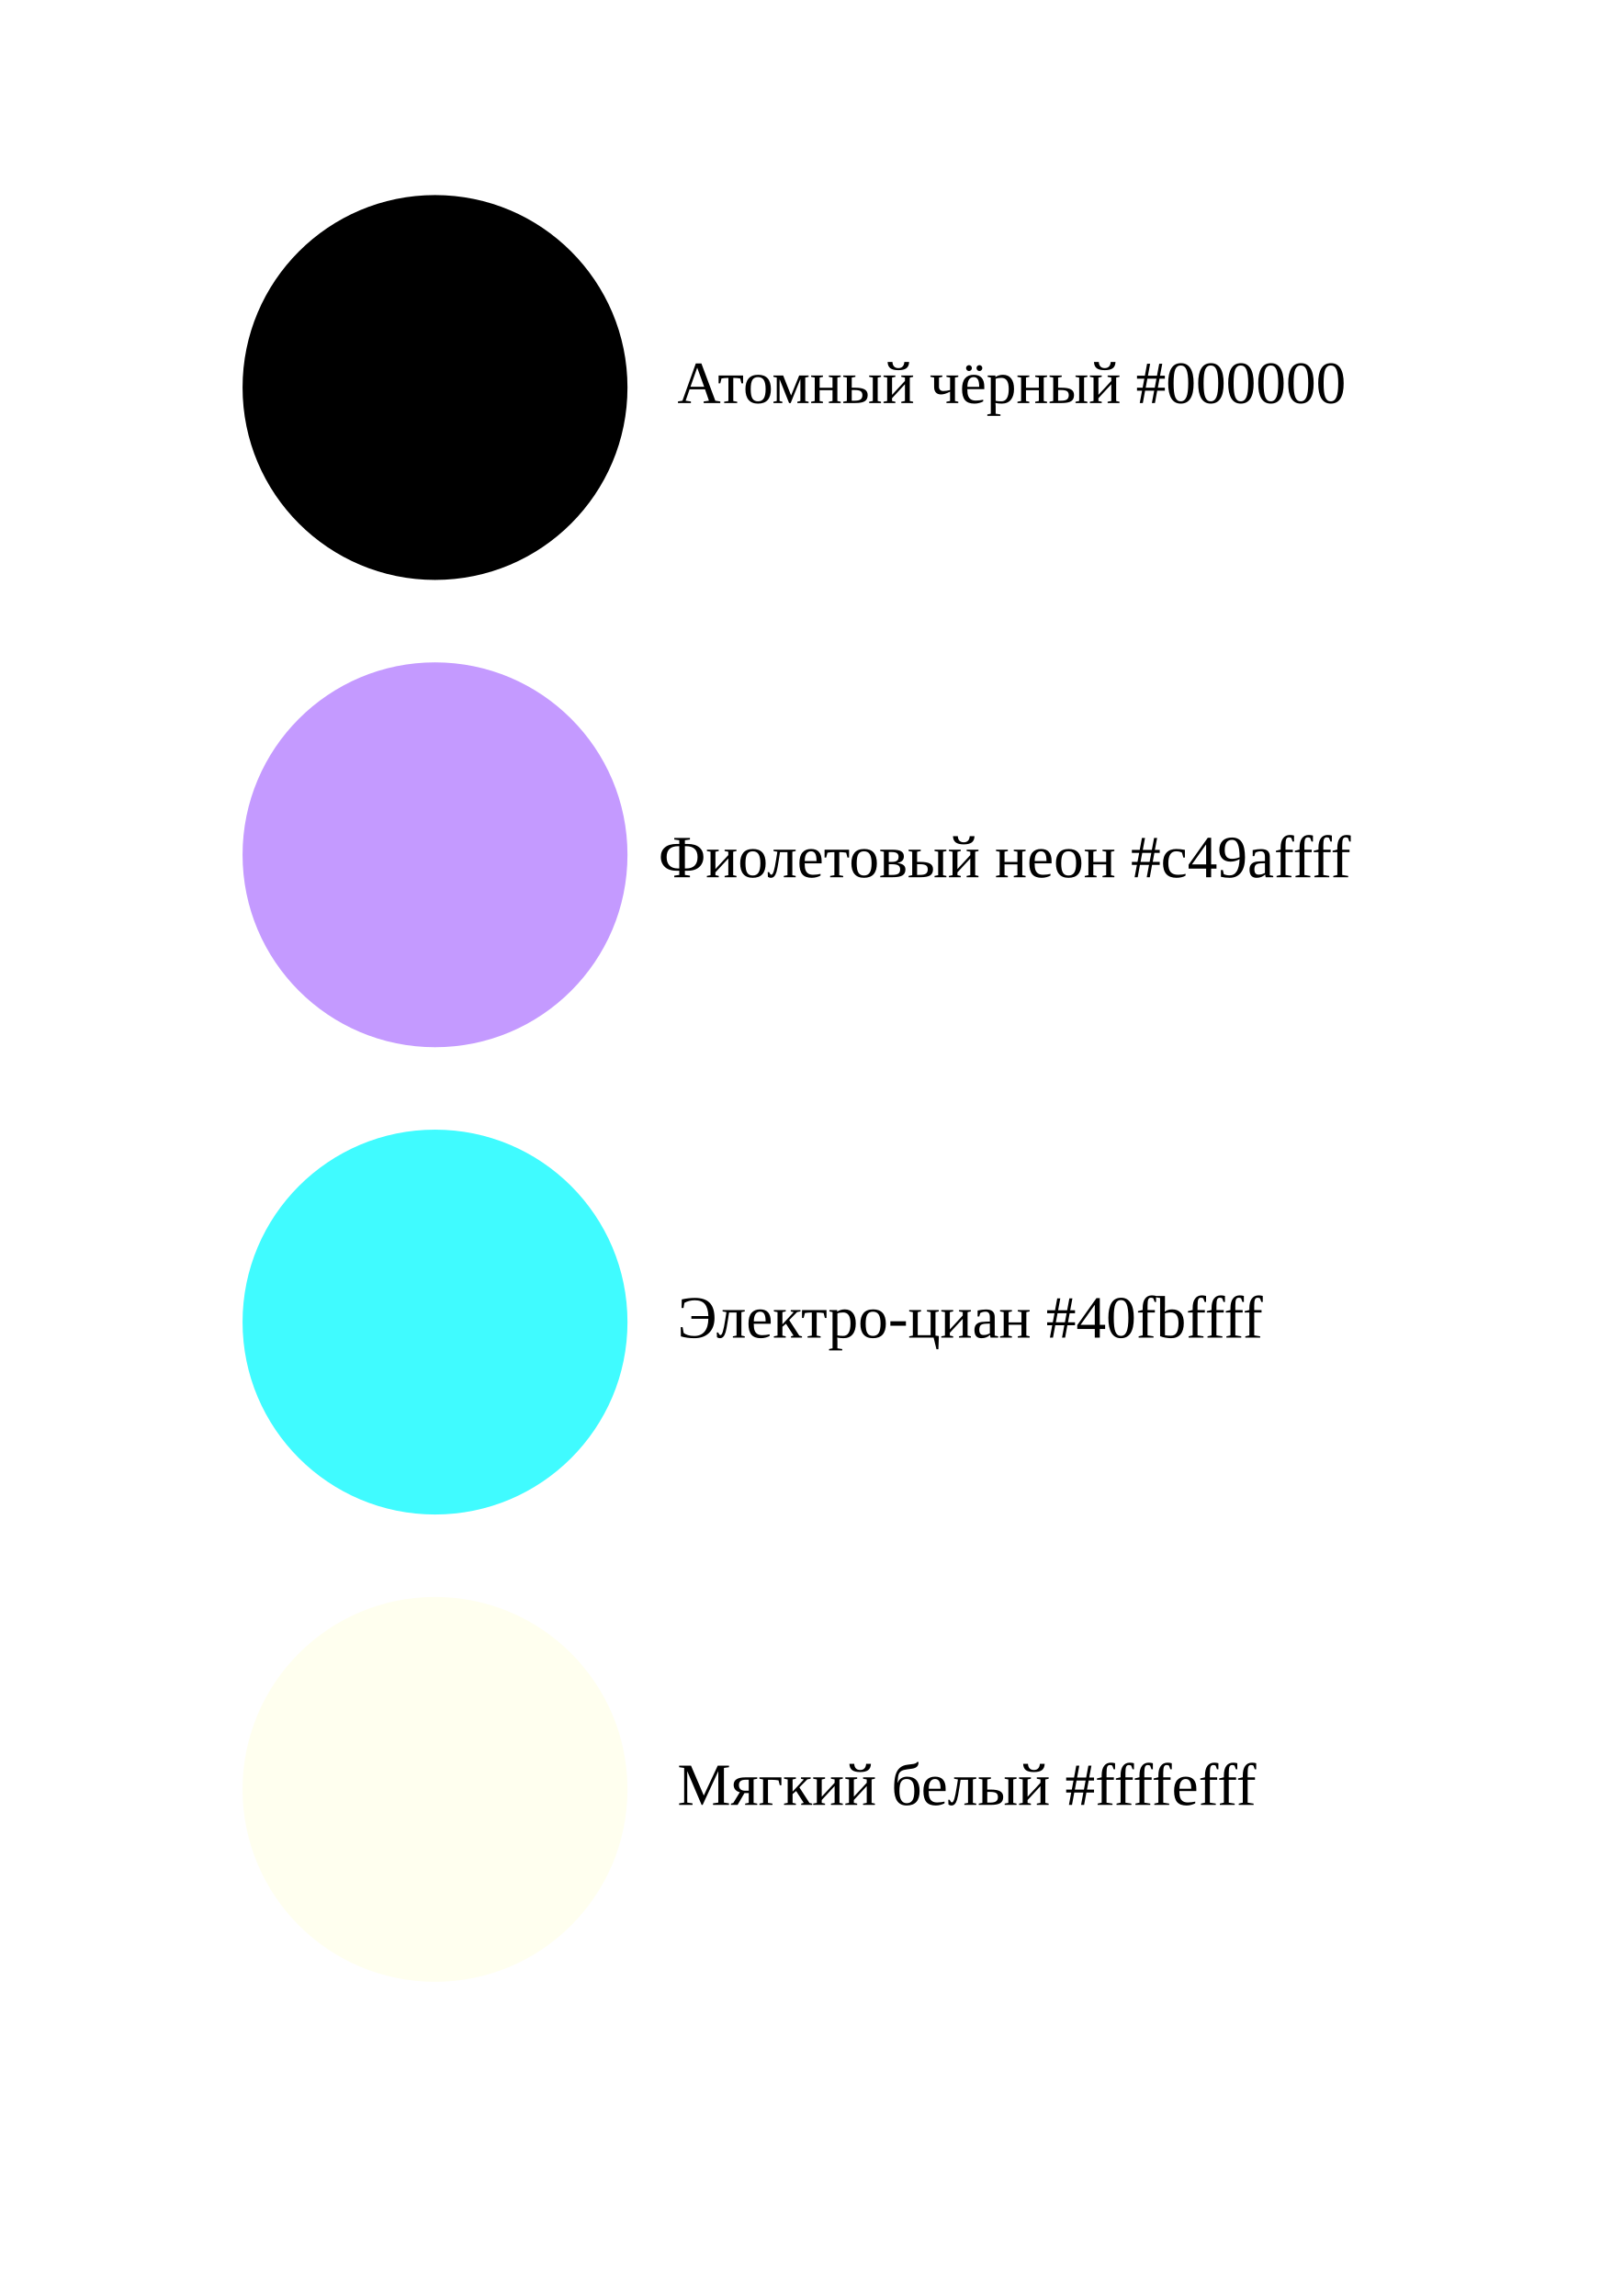
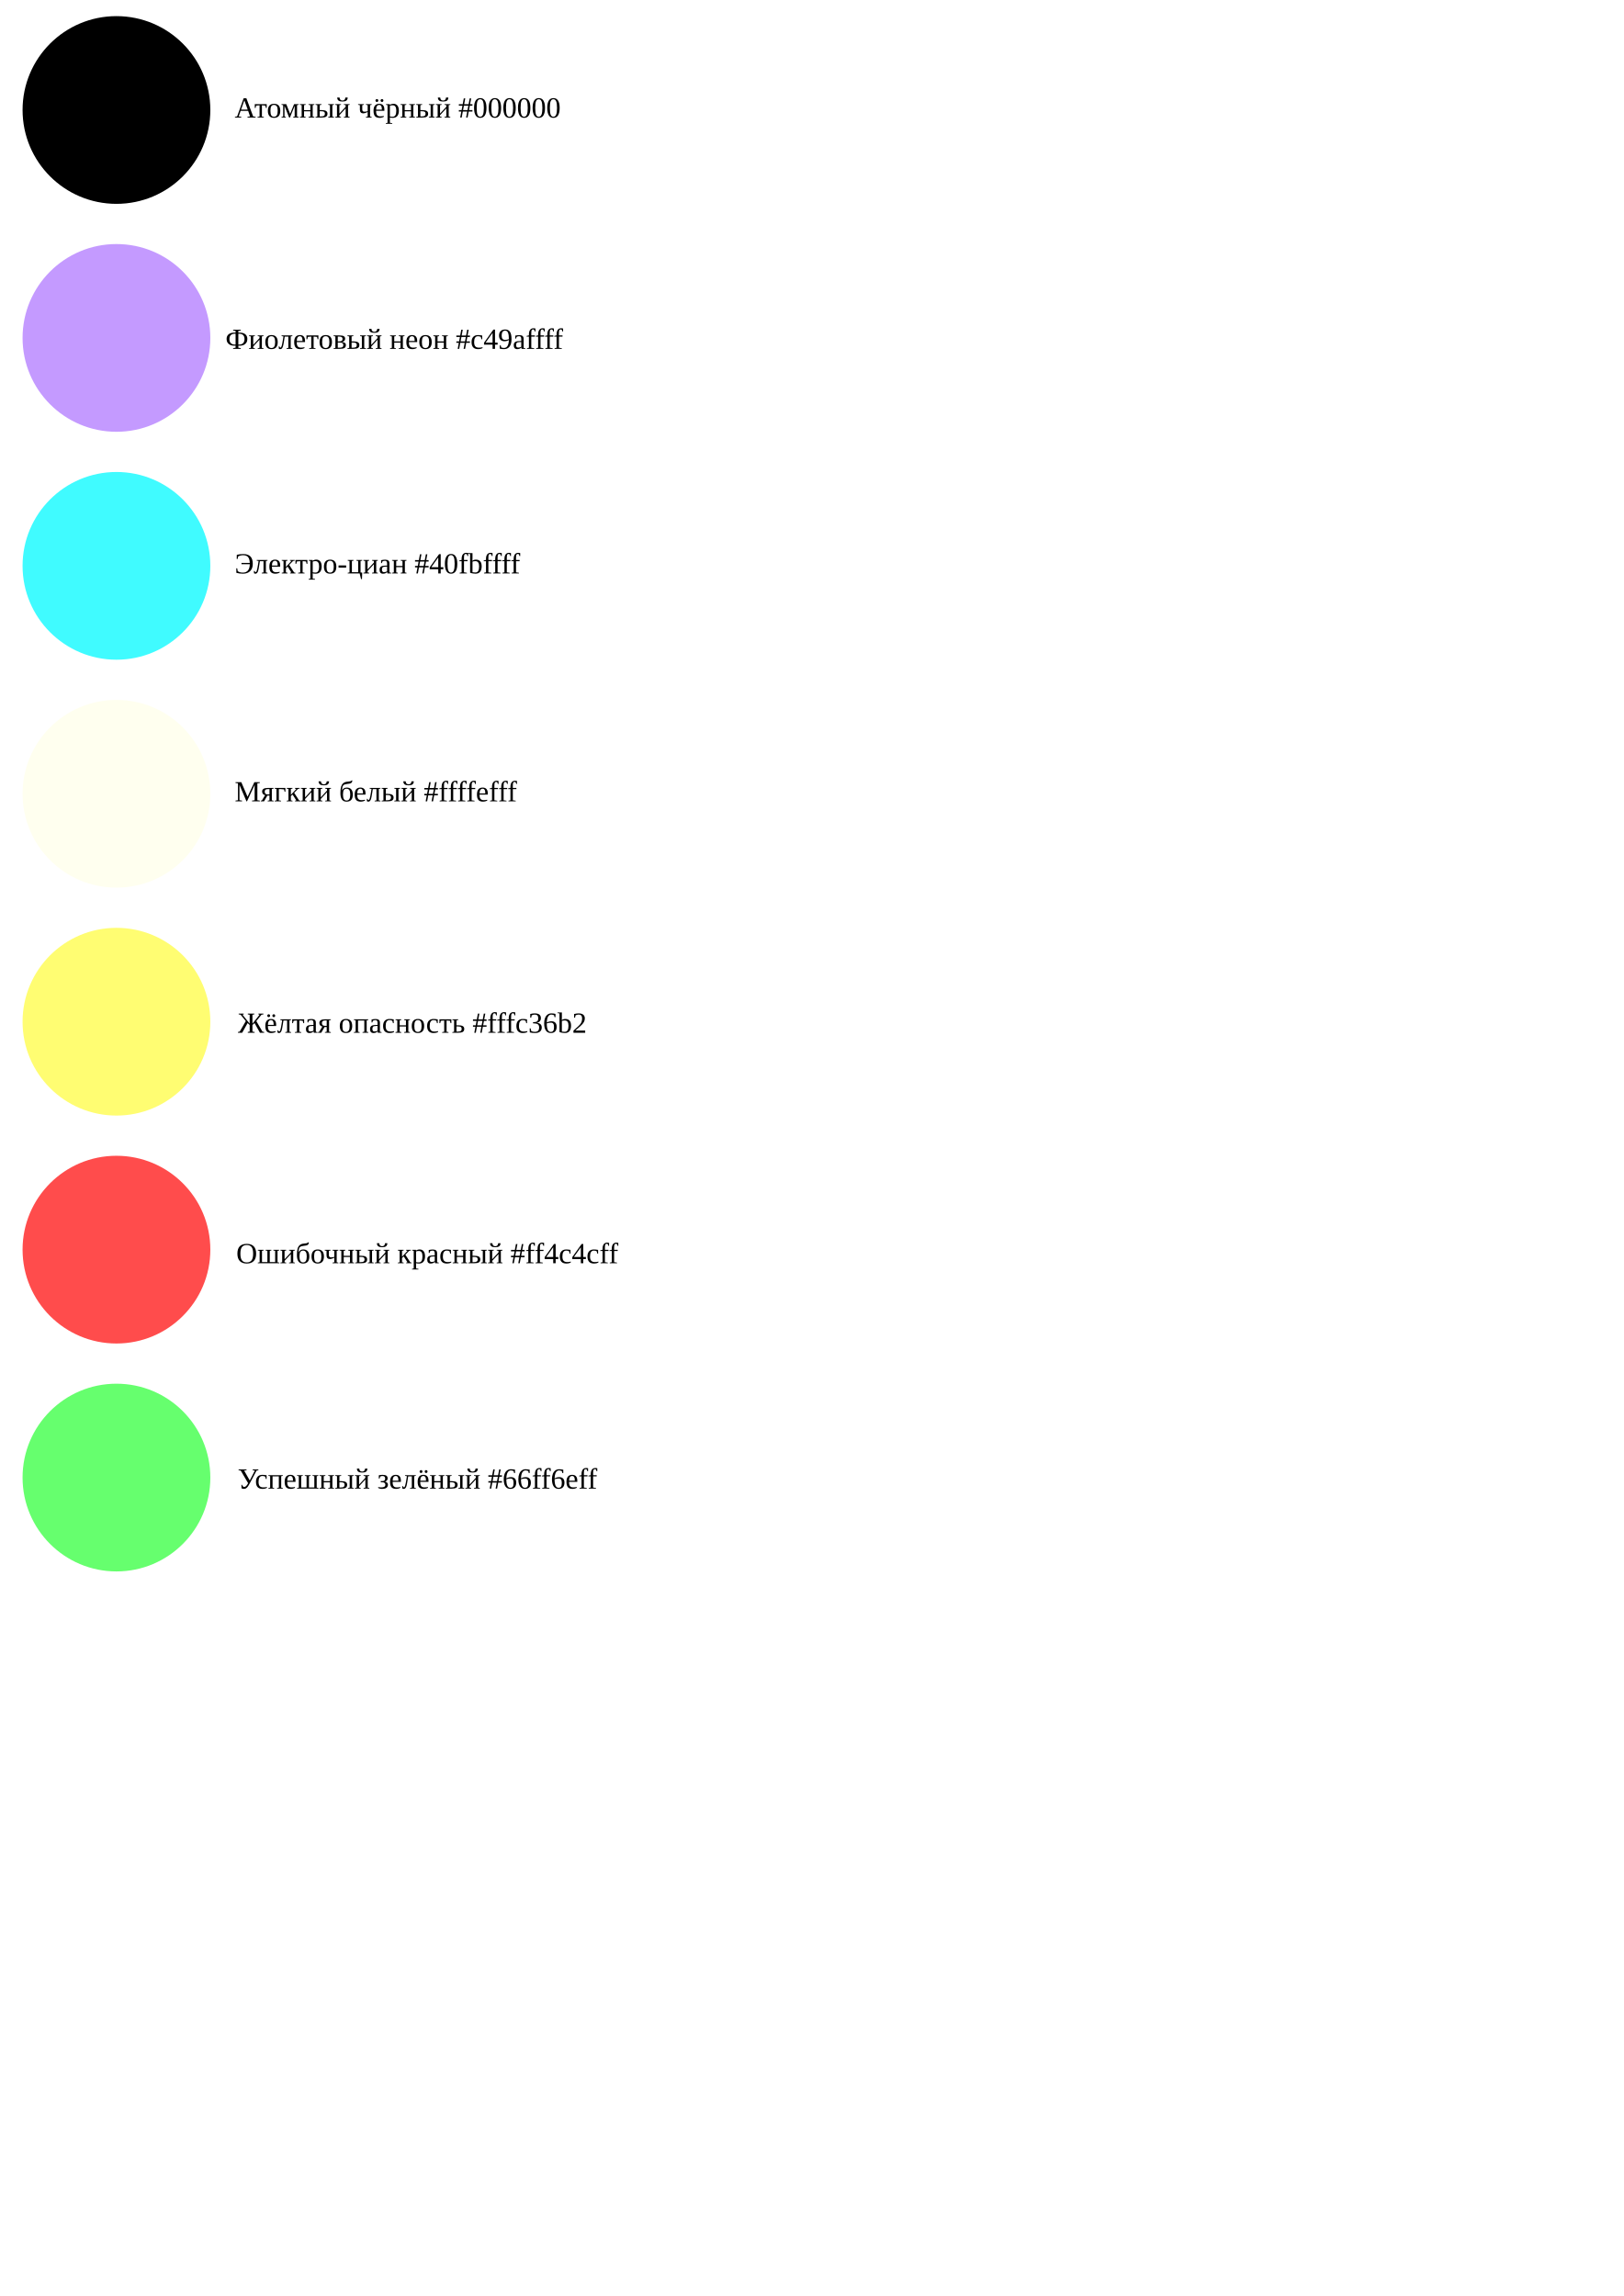
<svg xmlns="http://www.w3.org/2000/svg" width="210mm" height="297mm" viewBox="0 0 210 297" version="1.1" id="svg1">
  <defs id="defs1">
    <rect x="396.85" y="152.075" width="386.778" height="34.64" id="rect3" />
    <rect x="386.631" y="152.075" width="262.909" height="37.374" id="rect2" />
    <rect x="396.85" y="152.075" width="398.957" height="34.64" id="rect3-3" />
    <rect x="396.85" y="152.075" width="386.778" height="34.64" id="rect3-6" />
    <rect x="396.85" y="152.075" width="386.778" height="34.64" id="rect3-0" />
+     <rect x="396.85" y="152.075" width="405.916" height="34.64" id="rect3-0-7" />
+     <rect x="396.85" y="152.075" width="442.264" height="34.64" id="rect3-0-0" />
+     <rect x="396.85" y="152.075" width="442.264" height="34.64" id="rect3-0-0-7" />
+     <rect x="396.85" y="152.075" width="442.264" height="34.64" id="rect3-0-0-75" />
  </defs>
  <g id="layer1">
-     <circle style="fill:#000000;stroke-width:0.265" id="path1" cx="56.263" cy="50.125" r="24.892" />
-     <circle style="fill:#c49aff;stroke-width:0.265;fill-opacity:1" id="path1-5" cx="56.263" cy="110.572" r="24.892" />
-     <circle style="fill:#40fbff;stroke-width:0.265;fill-opacity:1" id="path1-2" cx="56.263" cy="171.018" r="24.892" />
-     <circle style="fill:#ffffef;stroke-width:0.265;fill-opacity:1" id="path1-7" cx="56.263" cy="231.465" r="24.892" />
-     <text xml:space="preserve" transform="scale(0.2645833)" id="text2" style="fill:#000000;text-align:start;writing-mode:lr-tb;text-orientation:auto;direction:ltr;white-space:pre;shape-inside:url(#rect2)" />
-     <text xml:space="preserve" transform="matrix(0.2645833,0,0,0.2645833,-17.39036,4.837329)" id="text3" style="font-size:29.333px;text-align:start;writing-mode:lr-tb;direction:ltr;white-space:pre;shape-inside:url(#rect3);fill:#000000">
-       <tspan x="396.85" y="178.764" id="tspan2">Атомный чёрный #000000</tspan>
+     <circle style="fill:#000000;stroke-width:0.129" id="path1" cx="15.061" cy="14.228" r="12.142" />
+     <circle style="fill:#c49aff;fill-opacity:1;stroke-width:0.129" id="path1-5" cx="15.061" cy="43.711" r="12.142" />
+     <circle style="fill:#40fbff;fill-opacity:1;stroke-width:0.129" id="path1-2" cx="15.061" cy="73.195" r="12.142" />
+     <circle style="fill:#ffffef;fill-opacity:1;stroke-width:0.129" id="path1-7" cx="15.061" cy="102.679" r="12.142" />
+     <text xml:space="preserve" transform="scale(0.2645833)" id="text2" style="text-align:start;writing-mode:lr-tb;direction:ltr;white-space:pre;shape-inside:url(#rect2);display:inline;fill:#000000" />
+     <text xml:space="preserve" transform="matrix(0.1290547,0,0,0.1290547,-20.86472,-7.862271)" id="text3" style="font-size:29.333px;text-align:start;writing-mode:lr-tb;direction:ltr;white-space:pre;shape-inside:url(#rect3);display:inline;fill:#000000">
+       <tspan x="396.85" y="178.764" id="tspan6">Атомный чёрный #000000</tspan>
    </text>
-     <text xml:space="preserve" transform="matrix(0.2645833,0,0,0.2645833,-17.39036,125.7306)" id="text3-8" style="font-size:29.333px;text-align:start;writing-mode:lr-tb;direction:ltr;white-space:pre;shape-inside:url(#rect3-6);display:inline;fill:#000000">
-       <tspan x="396.85" y="178.764" id="tspan3">Электро-циан #40fbffff</tspan>
+     <text xml:space="preserve" transform="matrix(0.1290547,0,0,0.1290547,-20.86472,51.10537)" id="text3-8" style="font-size:29.333px;text-align:start;writing-mode:lr-tb;direction:ltr;white-space:pre;shape-inside:url(#rect3-6);display:inline;fill:#000000">
+       <tspan x="396.85" y="178.764" id="tspan7">Электро-циан #40fbffff</tspan>
    </text>
-     <text xml:space="preserve" transform="matrix(0.2645833,0,0,0.2645833,-17.39036,186.1773)" id="text3-3" style="font-size:29.333px;text-align:start;writing-mode:lr-tb;direction:ltr;white-space:pre;shape-inside:url(#rect3-0);display:inline;fill:#000000">
-       <tspan x="396.85" y="178.764" id="tspan4">Мягкий белый #ffffefff</tspan>
+     <text xml:space="preserve" transform="matrix(0.1290547,0,0,0.1290547,-20.86472,80.58919)" id="text3-3" style="font-size:29.333px;text-align:start;writing-mode:lr-tb;direction:ltr;white-space:pre;shape-inside:url(#rect3-0);display:inline;fill:#000000">
+       <tspan x="396.85" y="178.764" id="tspan8">Мягкий белый #ffffefff</tspan>
    </text>
-     <text xml:space="preserve" transform="matrix(0.2645833,0,0,0.2645833,-19.84673,66.17651)" id="text3-0" style="font-size:29.333px;text-align:start;writing-mode:lr-tb;direction:ltr;white-space:pre;shape-inside:url(#rect3-3);fill:#000000">
-       <tspan x="396.85" y="178.764" id="tspan5">Фиолетовый неон #c49affff</tspan>
+     <text xml:space="preserve" transform="matrix(0.1290547,0,0,0.1290547,-20.6672,140.3373)" id="text3-3-3" style="font-size:29.333px;text-align:start;writing-mode:lr-tb;direction:ltr;white-space:pre;shape-inside:url(#rect3-0-0);display:inline;fill:#000000">
+       <tspan x="396.85" y="178.764" id="tspan9">Ошибочный красный #ff4c4cff</tspan>
+     </text>
+     <text xml:space="preserve" transform="matrix(0.1290547,0,0,0.1290547,-20.47792,169.4893)" id="text3-3-3-2" style="font-size:29.333px;text-align:start;writing-mode:lr-tb;direction:ltr;white-space:pre;shape-inside:url(#rect3-0-0-7);display:inline;fill:#000000">
+       <tspan x="396.85" y="178.764" id="tspan10">Успешный зелёный #66ff6eff</tspan>
+     </text>
+     <circle style="fill:#fffc36;fill-opacity:0.697;stroke-width:0.129" id="path1-7-3" cx="15.061" cy="132.163" r="12.142" />
+     <circle style="fill:#ff4c4c;fill-opacity:1;stroke-width:0.129" id="path1-7-3-1" cx="15.061" cy="161.647" r="12.142" />
+     <circle style="fill:#66ff6e;fill-opacity:1;stroke-width:0.129" id="path1-7-3-1-6" cx="15.061" cy="191.131" r="12.142" />
+     <text xml:space="preserve" transform="matrix(0.1290547,0,0,0.1290547,-20.44006,110.5216)" id="text3-3-5" style="font-size:29.333px;text-align:start;writing-mode:lr-tb;direction:ltr;white-space:pre;shape-inside:url(#rect3-0-7);display:inline;fill:#000000">
+       <tspan x="396.85" y="178.764" id="tspan11">Жёлтая опасность #fffc36b2</tspan>
+     </text>
+     <text xml:space="preserve" transform="matrix(0.1290547,0,0,0.1290547,-22.06286,22.0569)" id="text3-0" style="font-size:29.333px;text-align:start;writing-mode:lr-tb;direction:ltr;white-space:pre;shape-inside:url(#rect3-3);display:inline;fill:#000000">
+       <tspan x="396.85" y="178.764" id="tspan12">Фиолетовый неон #c49affff</tspan>
    </text>
  </g>
</svg>
